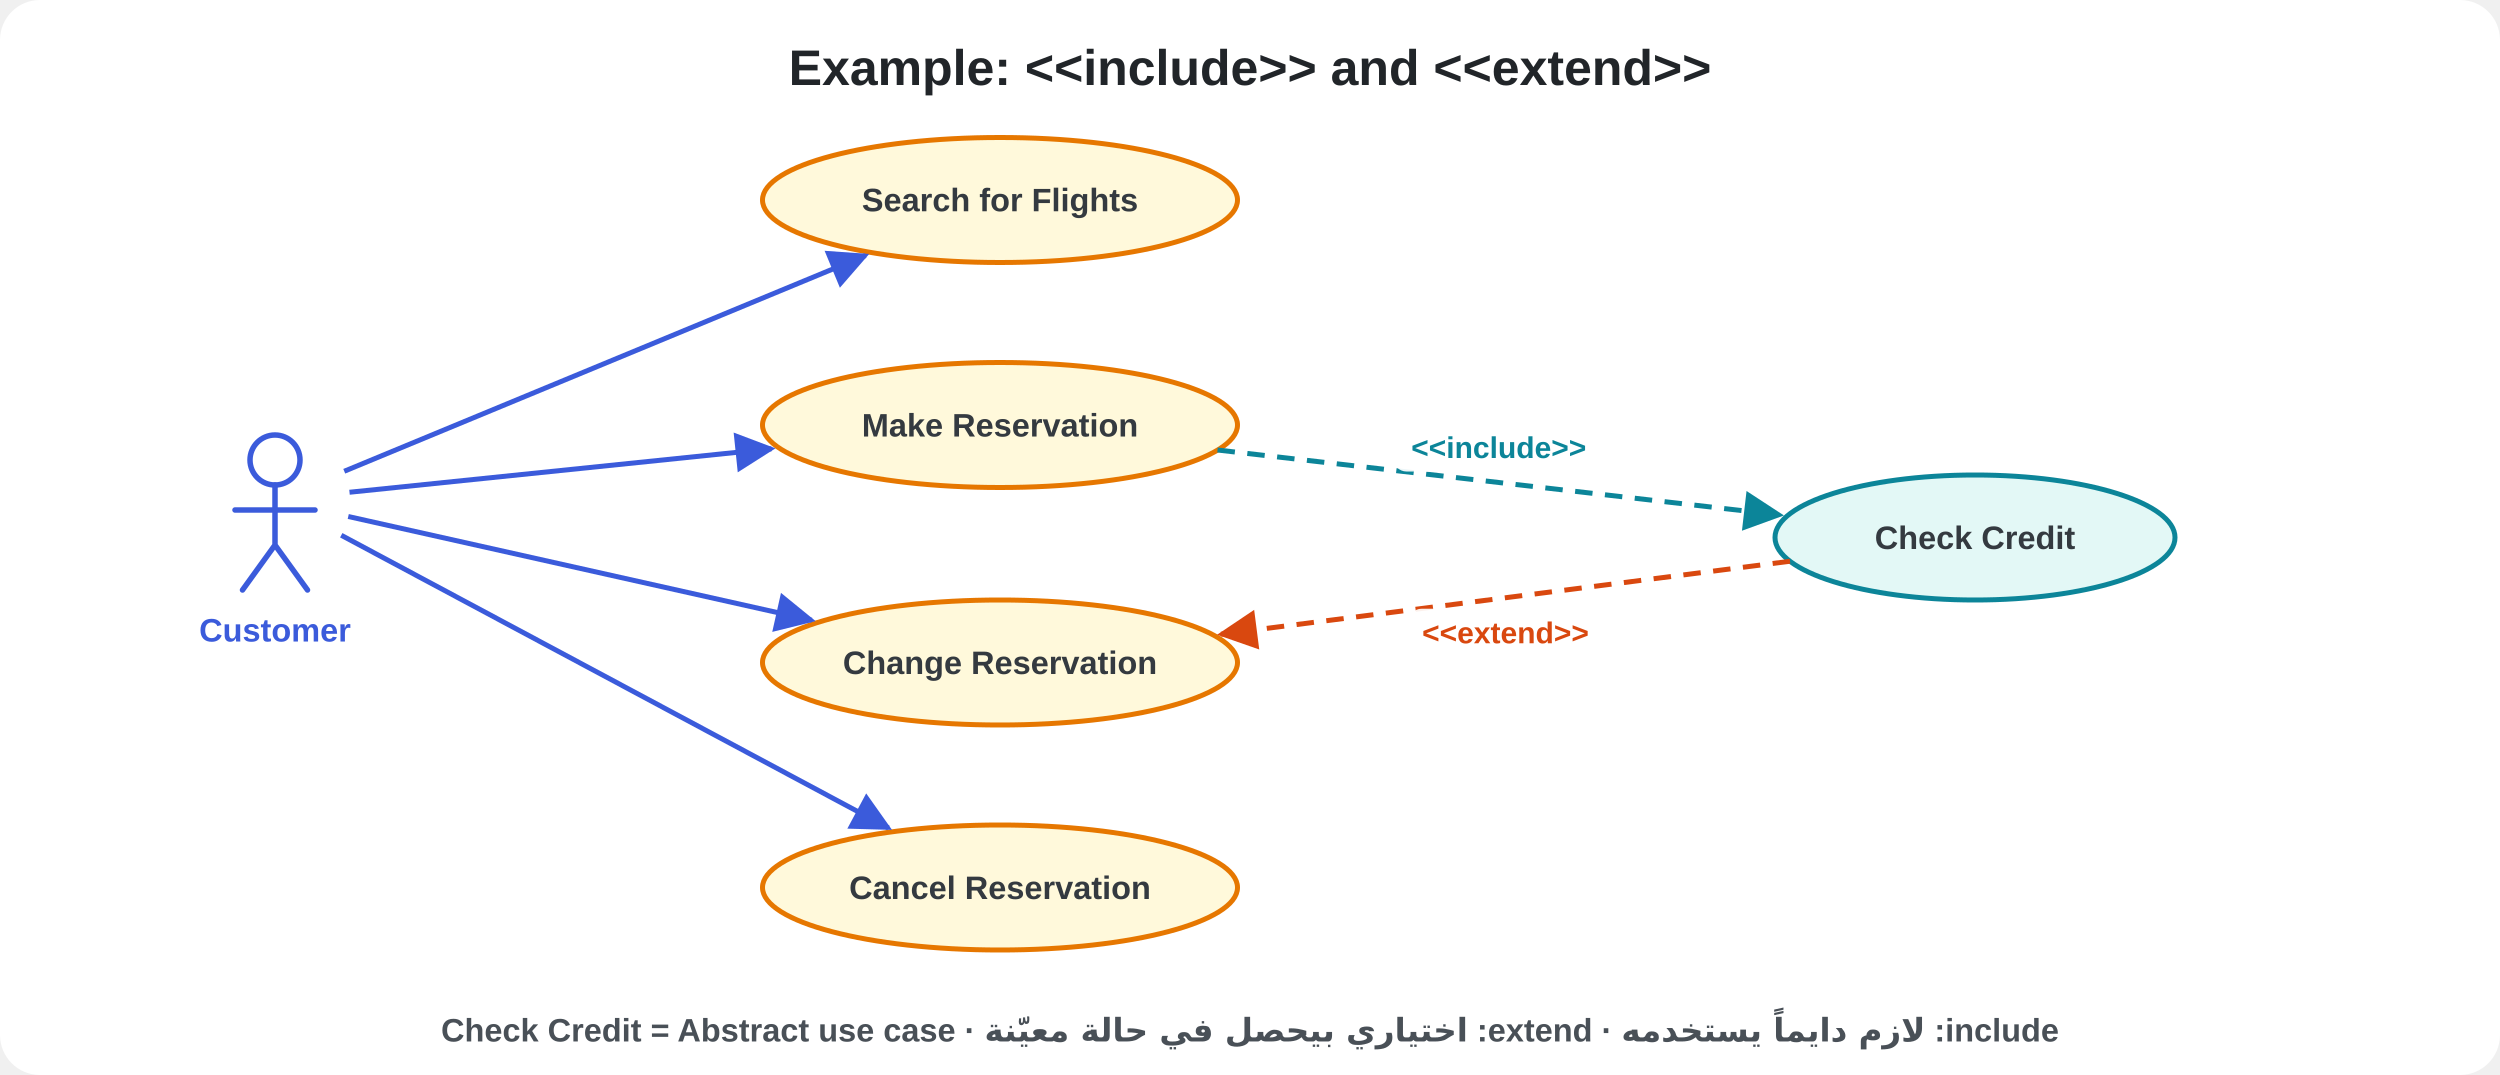
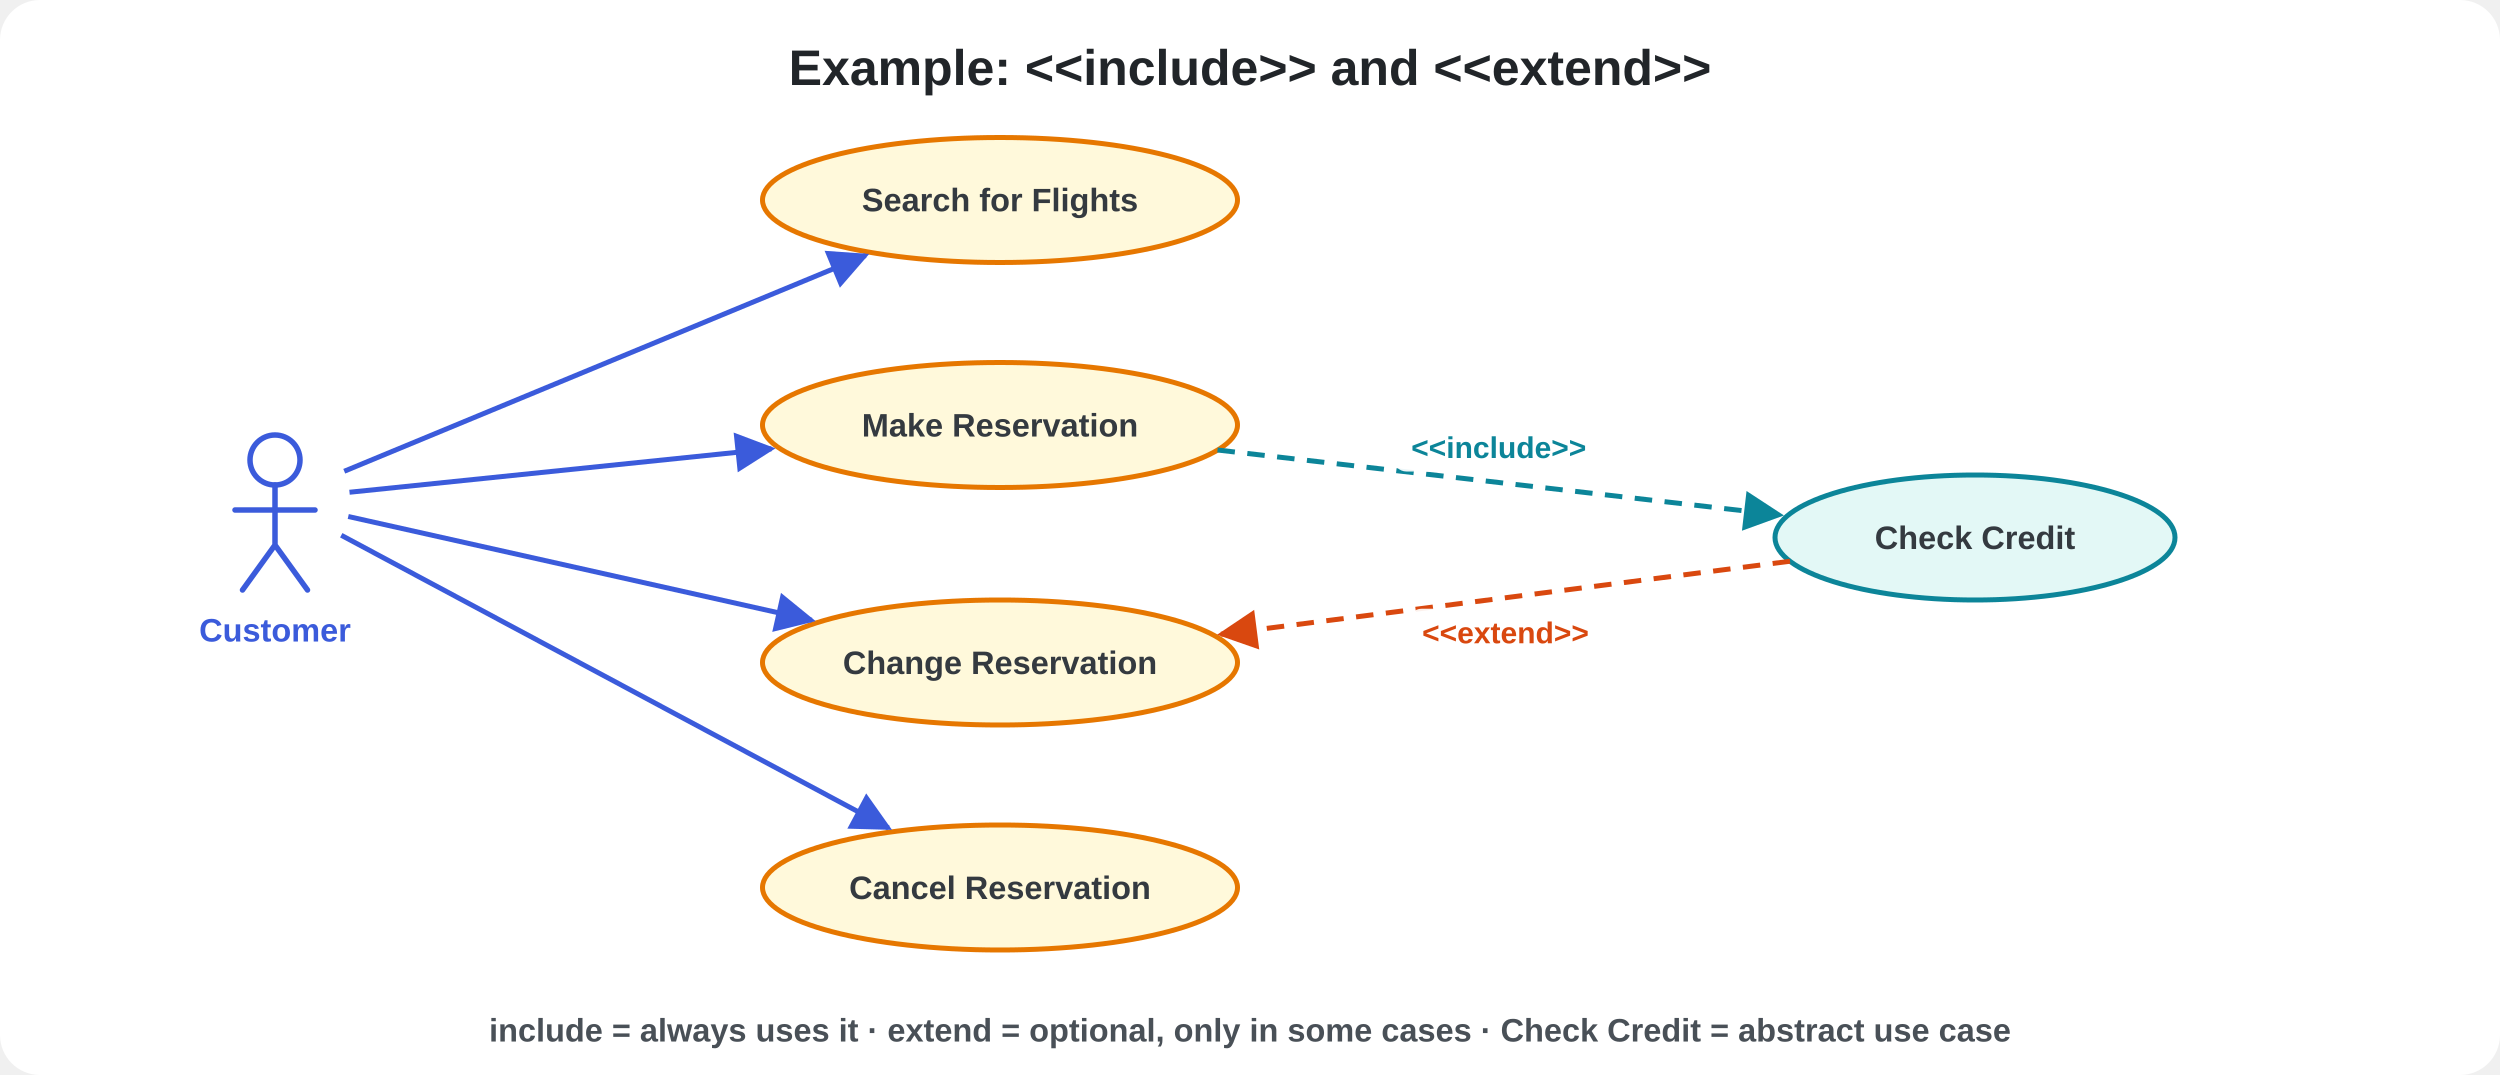
<svg xmlns="http://www.w3.org/2000/svg" width="1000" height="430" viewBox="0 0 1000 430">
+   <style>text{font-family:'Segoe UI',Tahoma,Arial,sans-serif}</style>
  <defs>
    <marker id="a0C8599" viewBox="0 0 10 10" refX="9" refY="5" markerWidth="8" markerHeight="8" orient="auto-start-reverse">
      <path d="M0 0 L10 5 L0 10 Z" fill="#0C8599" />
    </marker>
+     <marker id="a3B5BDB" viewBox="0 0 10 10" refX="9" refY="5" markerWidth="8" markerHeight="8" orient="auto-start-reverse">
+       <path d="M0 0 L10 5 L0 10 Z" fill="#3B5BDB" />
+     </marker>
    <marker id="aD9480F" viewBox="0 0 10 10" refX="9" refY="5" markerWidth="8" markerHeight="8" orient="auto-start-reverse">
      <path d="M0 0 L10 5 L0 10 Z" fill="#D9480F" />
    </marker>
-     <marker id="a3B5BDB" viewBox="0 0 10 10" refX="9" refY="5" markerWidth="8" markerHeight="8" orient="auto-start-reverse">
-       <path d="M0 0 L10 5 L0 10 Z" fill="#3B5BDB" />
-     </marker>
  </defs>
  <rect width="100%" height="100%" fill="white" rx="16" />
-   <text x="500.0" y="34" font-size="20" font-weight="700" text-anchor="middle" fill="#212529" style="font-family:'Segoe UI',Tahoma,Arial,sans-serif">Example: &lt;&lt;include&gt;&gt; and &lt;&lt;extend&gt;&gt;</text>
+   <text x="500.0" y="34" font-size="20" font-weight="700" text-anchor="middle" fill="#212529">Example: &lt;&lt;include&gt;&gt; and &lt;&lt;extend&gt;&gt;</text>
  <circle cx="110" cy="184" r="10" fill="white" stroke="#3B5BDB" stroke-width="2.2" />
  <path d="M110 194 V218 M94 204 H126 M110 218 L97 236 M110 218 L123 236" stroke="#3B5BDB" stroke-width="2.2" fill="none" stroke-linecap="round" />
-   <text x="110" y="256.6" font-size="13" fill="#3B5BDB" text-anchor="middle" font-weight="700" style="font-family:'Segoe UI',Tahoma,Arial,sans-serif">Customer</text>
+   <text x="110" y="256.6" font-size="13" fill="#3B5BDB" text-anchor="middle" font-weight="700">Customer</text>
  <ellipse cx="400" cy="80" rx="95.0" ry="25.0" fill="#FFF9DB" stroke="#E67700" stroke-width="2" />
-   <text x="400" y="84.5" font-size="13" fill="#343a40" text-anchor="middle" font-weight="700" style="font-family:'Segoe UI',Tahoma,Arial,sans-serif">Search for Flights</text>
+   <text x="400" y="84.5" font-size="13" fill="#343a40" text-anchor="middle" font-weight="700">Search for Flights</text>
  <ellipse cx="400" cy="170" rx="95.0" ry="25.0" fill="#FFF9DB" stroke="#E67700" stroke-width="2" />
-   <text x="400" y="174.6" font-size="13" fill="#343a40" text-anchor="middle" font-weight="700" style="font-family:'Segoe UI',Tahoma,Arial,sans-serif">Make Reservation</text>
+   <text x="400" y="174.6" font-size="13" fill="#343a40" text-anchor="middle" font-weight="700">Make Reservation</text>
  <ellipse cx="400" cy="265" rx="95.0" ry="25.0" fill="#FFF9DB" stroke="#E67700" stroke-width="2" />
-   <text x="400" y="269.6" font-size="13" fill="#343a40" text-anchor="middle" font-weight="700" style="font-family:'Segoe UI',Tahoma,Arial,sans-serif">Change Reservation</text>
+   <text x="400" y="269.6" font-size="13" fill="#343a40" text-anchor="middle" font-weight="700">Change Reservation</text>
  <ellipse cx="400" cy="355" rx="95.0" ry="25.0" fill="#FFF9DB" stroke="#E67700" stroke-width="2" />
-   <text x="400" y="359.6" font-size="13" fill="#343a40" text-anchor="middle" font-weight="700" style="font-family:'Segoe UI',Tahoma,Arial,sans-serif">Cancel Reservation</text>
+   <text x="400" y="359.6" font-size="13" fill="#343a40" text-anchor="middle" font-weight="700">Cancel Reservation</text>
  <line x1="137.7" y1="188.5" x2="346.2" y2="102.2" stroke="#3B5BDB" stroke-width="2" marker-end="url(#a3B5BDB)" />
  <line x1="139.8" y1="196.9" x2="308.6" y2="179.5" stroke="#3B5BDB" stroke-width="2" marker-end="url(#a3B5BDB)" />
  <line x1="139.3" y1="206.6" x2="324.7" y2="248.1" stroke="#3B5BDB" stroke-width="2" marker-end="url(#a3B5BDB)" />
  <line x1="136.5" y1="214.1" x2="355.4" y2="331.2" stroke="#3B5BDB" stroke-width="2" marker-end="url(#a3B5BDB)" />
  <ellipse cx="790" cy="215" rx="80.0" ry="25.0" fill="#E3F8F6" stroke="#0C8599" stroke-width="2" />
-   <text x="790" y="219.6" font-size="13" fill="#343a40" text-anchor="middle" font-weight="700" style="font-family:'Segoe UI',Tahoma,Arial,sans-serif">Check Credit</text>
+   <text x="790" y="219.6" font-size="13" fill="#343a40" text-anchor="middle" font-weight="700">Check Credit</text>
  <line x1="487.0" y1="180.0" x2="712.0" y2="206.0" stroke="#0C8599" stroke-width="2" stroke-dasharray="7 5" marker-end="url(#a0C8599)" />
  <rect x="557.54" y="169.4" width="83.92" height="19.2" rx="5" fill="white" opacity=".92" />
-   <text x="599.5" y="183.2" font-size="12" fill="#0C8599" text-anchor="middle" font-weight="700" style="font-family:'Segoe UI',Tahoma,Arial,sans-serif">&lt;&lt;include&gt;&gt;</text>
+   <text x="599.5" y="183.2" font-size="12" fill="#0C8599" text-anchor="middle" font-weight="700">&lt;&lt;include&gt;&gt;</text>
  <line x1="716.0" y1="224.5" x2="488.4" y2="253.7" stroke="#D9480F" stroke-width="2" stroke-dasharray="7 5" marker-end="url(#aD9480F)" />
  <rect x="563.6" y="243.5" width="77.2" height="19.2" rx="5" fill="white" opacity=".92" />
-   <text x="602.2" y="257.3" font-size="12" fill="#D9480F" text-anchor="middle" font-weight="700" style="font-family:'Segoe UI',Tahoma,Arial,sans-serif">&lt;&lt;extend&gt;&gt;</text>
-   <text direction="rtl" unicode-bidi="embed" x="500" y="416.6" font-size="13" fill="#495057" text-anchor="middle" font-weight="700" style="font-family:'Segoe UI',Tahoma,Arial,sans-serif">include: لازم دايماً يستخدمه · extend: اختياري بيحصل في حالة معيّنة · Check Credit = Abstract use case</text>
+   <text x="602.2" y="257.3" font-size="12" fill="#D9480F" text-anchor="middle" font-weight="700">&lt;&lt;extend&gt;&gt;</text>
+   <text x="500" y="416.6" font-size="13" fill="#495057" text-anchor="middle" font-weight="700">include = always uses it · extend = optional, only in some cases · Check Credit = abstract use case</text>
</svg>
